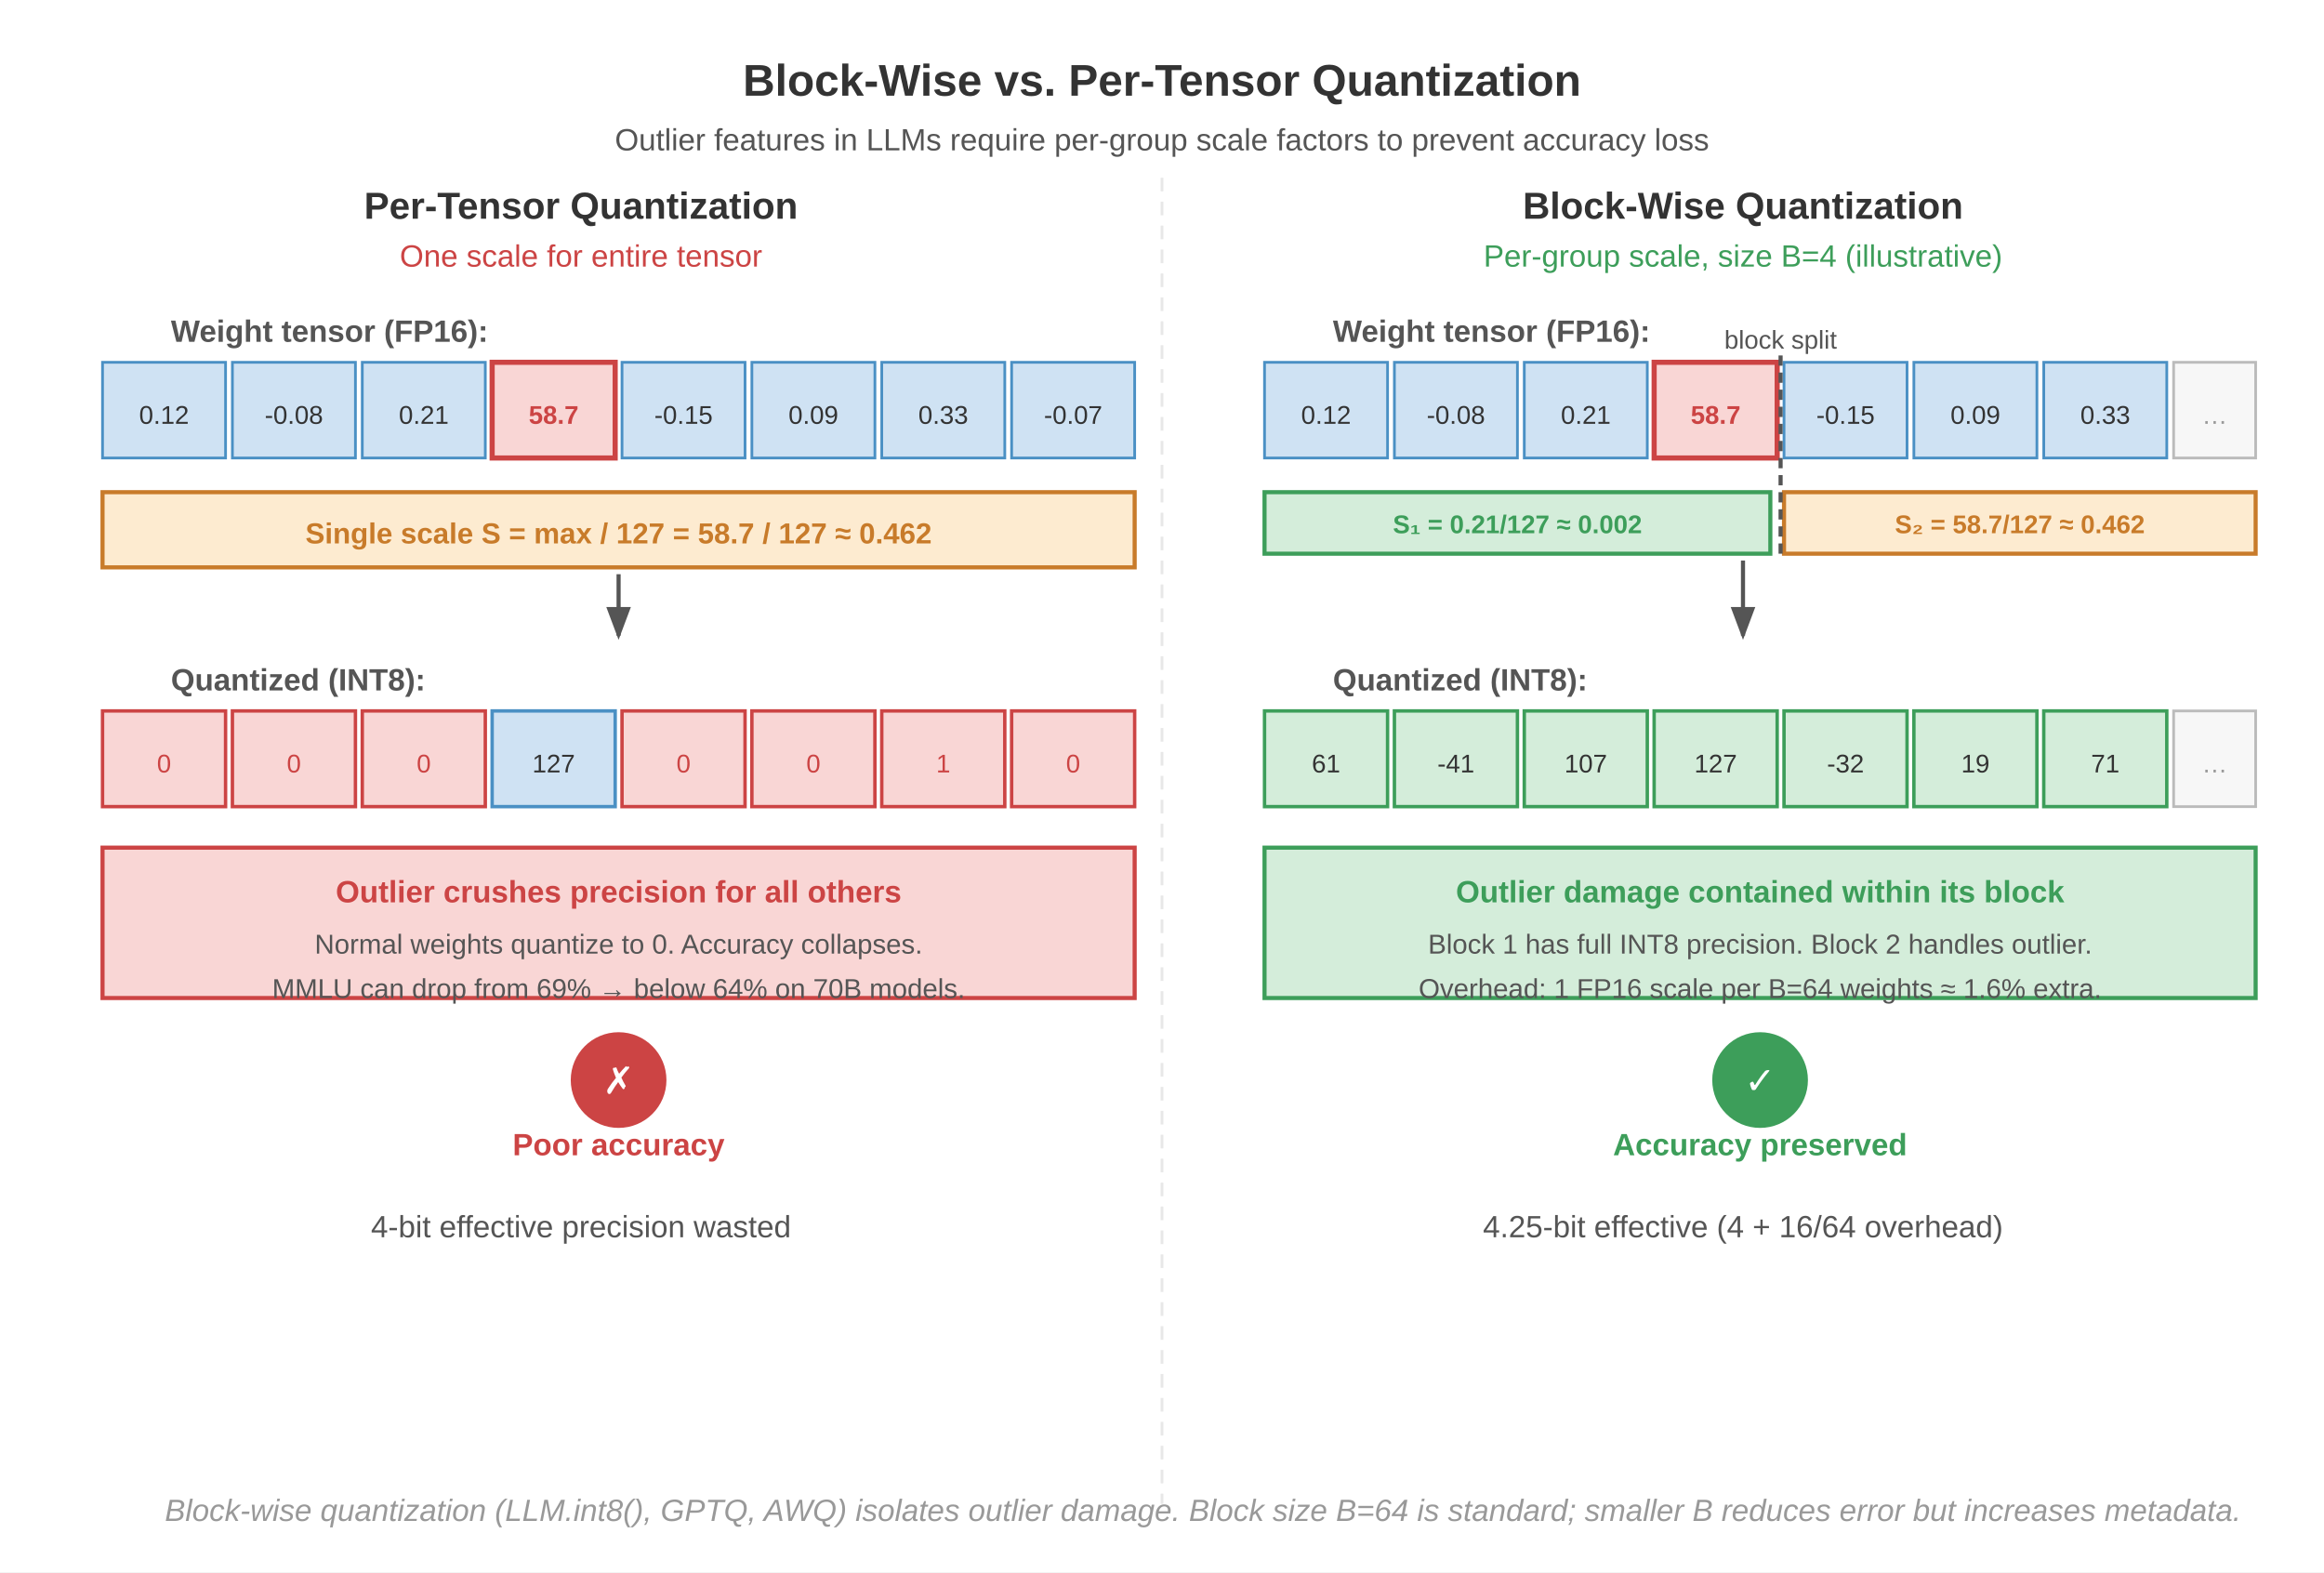
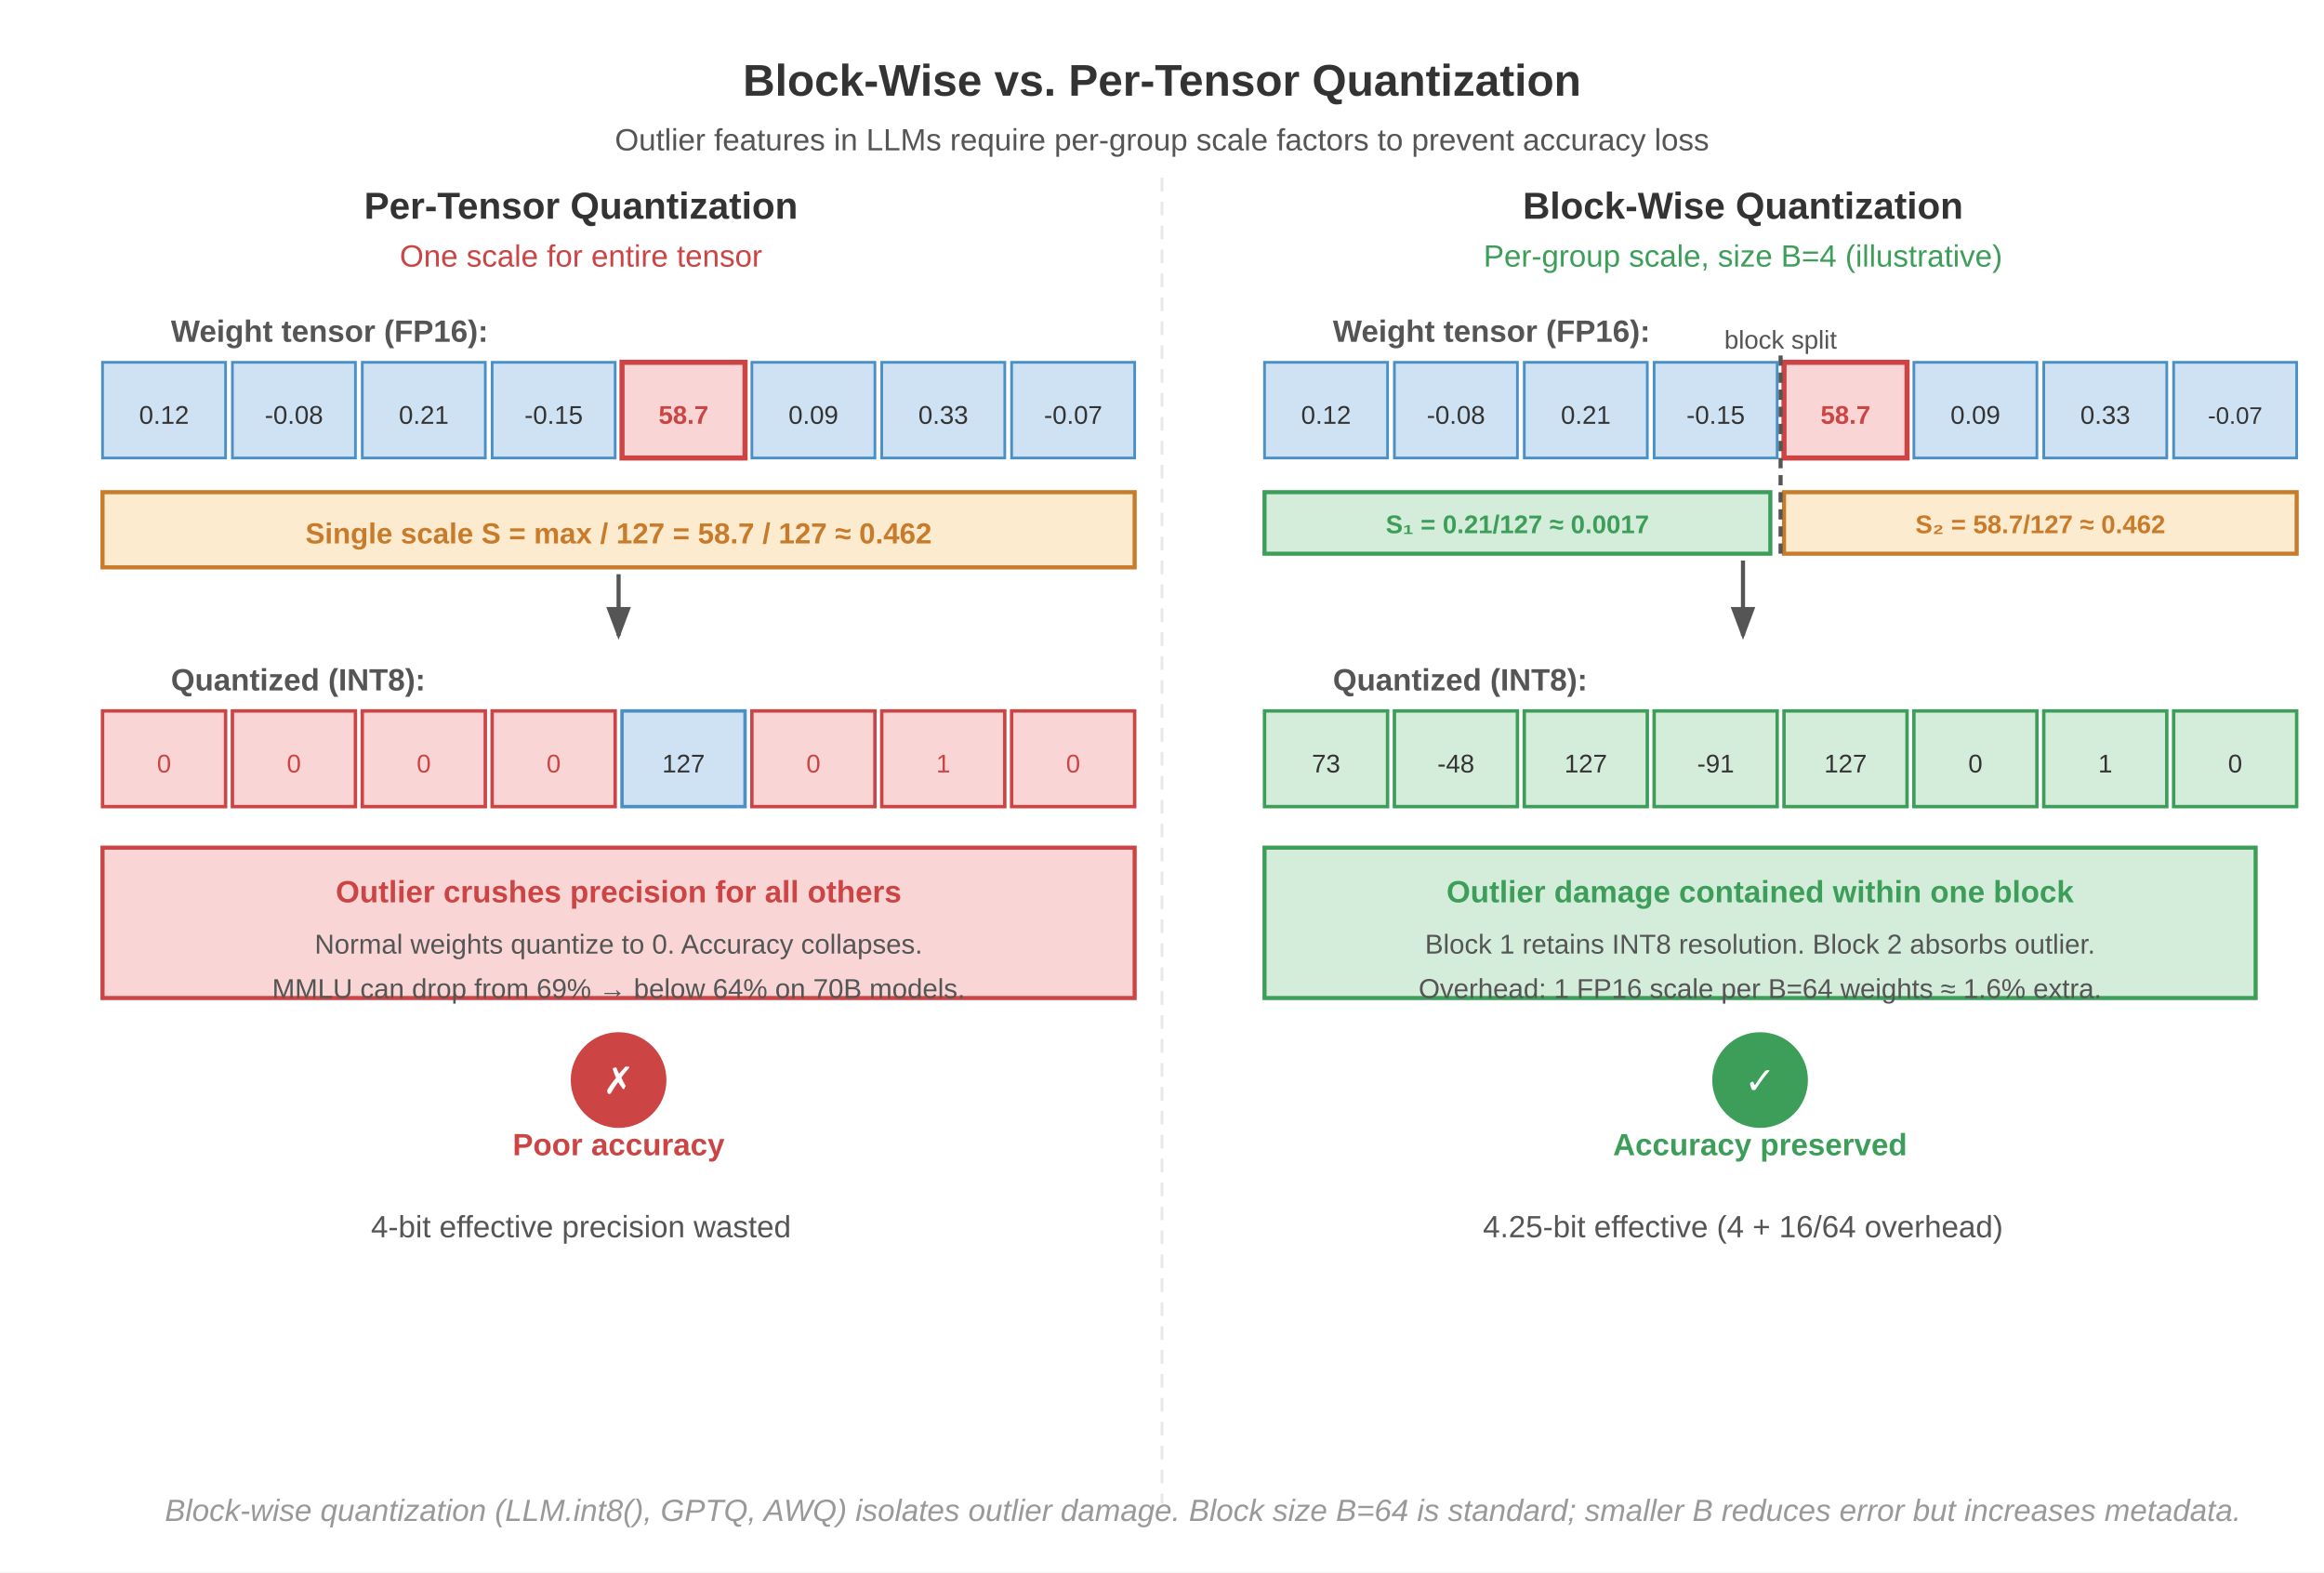
<svg xmlns="http://www.w3.org/2000/svg" font-family="Arial, Helvetica, sans-serif" viewBox="0 0 680 460">
  <rect width="680" height="460" fill="#fff" />
  <defs>
    <marker id="arr" markerWidth="8" markerHeight="6" refX="7" refY="3" orient="auto">
      <path d="M0,0 L8,3 L0,6 Z" fill="#555" />
    </marker>
    <marker id="arr-red" markerWidth="8" markerHeight="6" refX="7" refY="3" orient="auto">
      <path d="M0,0 L8,3 L0,6 Z" fill="#c44" />
    </marker>
    <marker id="arr-green" markerWidth="8" markerHeight="6" refX="7" refY="3" orient="auto">
      <path d="M0,0 L8,3 L0,6 Z" fill="#3d9e5a" />
    </marker>
  </defs>
  <text x="340" y="28" text-anchor="middle" font-size="13" font-weight="700" fill="#333">Block-Wise vs. Per-Tensor Quantization</text>
  <text x="340" y="44" text-anchor="middle" font-size="9" fill="#555">Outlier features in LLMs require per-group scale factors to prevent accuracy loss</text>
  <line x1="340" y1="52" x2="340" y2="440" stroke="#e8e8e8" stroke-dasharray="4,3" stroke-width="0.8" />
  <text x="170" y="64" text-anchor="middle" font-size="11" font-weight="700" fill="#333">Per-Tensor Quantization</text>
  <text x="170" y="78" text-anchor="middle" font-size="9" fill="#c44">One scale for entire tensor</text>
  <text x="50" y="100" font-size="9" font-weight="700" fill="#555">Weight tensor (FP16):</text>
  <rect x="30" y="106" width="36" height="28" fill="#cfe2f3" stroke="#4a90c4" stroke-width="0.8" />
  <text x="48" y="124" text-anchor="middle" font-size="7.5" fill="#333">0.12</text>
  <rect x="68" y="106" width="36" height="28" fill="#cfe2f3" stroke="#4a90c4" stroke-width="0.8" />
  <text x="86" y="124" text-anchor="middle" font-size="7.5" fill="#333">-0.08</text>
  <rect x="106" y="106" width="36" height="28" fill="#cfe2f3" stroke="#4a90c4" stroke-width="0.8" />
  <text x="124" y="124" text-anchor="middle" font-size="7.5" fill="#333">0.21</text>
-   <rect x="144" y="106" width="36" height="28" fill="#f9d6d5" stroke="#c44" stroke-width="1.5" />
-   <text x="162" y="124" text-anchor="middle" font-size="7.5" font-weight="700" fill="#c44">58.7</text>
-   <rect x="182" y="106" width="36" height="28" fill="#cfe2f3" stroke="#4a90c4" stroke-width="0.8" />
-   <text x="200" y="124" text-anchor="middle" font-size="7.5" fill="#333">-0.15</text>
+   <rect x="144" y="106" width="36" height="28" fill="#cfe2f3" stroke="#4a90c4" stroke-width="0.8" />
+   <text x="162" y="124" text-anchor="middle" font-size="7.5" fill="#333">-0.15</text>
+   <rect x="182" y="106" width="36" height="28" fill="#f9d6d5" stroke="#c44" stroke-width="1.5" />
+   <text x="200" y="124" text-anchor="middle" font-size="7.5" font-weight="700" fill="#c44">58.7</text>
  <rect x="220" y="106" width="36" height="28" fill="#cfe2f3" stroke="#4a90c4" stroke-width="0.8" />
  <text x="238" y="124" text-anchor="middle" font-size="7.5" fill="#333">0.09</text>
  <rect x="258" y="106" width="36" height="28" fill="#cfe2f3" stroke="#4a90c4" stroke-width="0.8" />
  <text x="276" y="124" text-anchor="middle" font-size="7.5" fill="#333">0.33</text>
  <rect x="296" y="106" width="36" height="28" fill="#cfe2f3" stroke="#4a90c4" stroke-width="0.8" />
  <text x="314" y="124" text-anchor="middle" font-size="7.5" fill="#333">-0.07</text>
  <rect x="30" y="144" width="302" height="22" fill="#fdebd0" stroke="#c87b2a" stroke-width="1.2" />
  <text x="181" y="159" text-anchor="middle" font-size="8.5" font-weight="700" fill="#c87b2a">Single scale S = max / 127 = 58.7 / 127 ≈ 0.462</text>
  <line x1="181" y1="168" x2="181" y2="186" stroke="#555" stroke-width="1.2" marker-end="url(#arr)" />
  <text x="50" y="202" font-size="9" font-weight="700" fill="#555">Quantized (INT8):</text>
  <rect x="30" y="208" width="36" height="28" fill="#f9d6d5" stroke="#c44" stroke-width="1.0" />
  <text x="48" y="226" text-anchor="middle" font-size="7.5" fill="#c44">0</text>
  <rect x="68" y="208" width="36" height="28" fill="#f9d6d5" stroke="#c44" stroke-width="1.0" />
  <text x="86" y="226" text-anchor="middle" font-size="7.5" fill="#c44">0</text>
  <rect x="106" y="208" width="36" height="28" fill="#f9d6d5" stroke="#c44" stroke-width="1.0" />
  <text x="124" y="226" text-anchor="middle" font-size="7.5" fill="#c44">0</text>
-   <rect x="144" y="208" width="36" height="28" fill="#cfe2f3" stroke="#4a90c4" stroke-width="1.0" />
-   <text x="162" y="226" text-anchor="middle" font-size="7.5" fill="#333">127</text>
-   <rect x="182" y="208" width="36" height="28" fill="#f9d6d5" stroke="#c44" stroke-width="1.0" />
-   <text x="200" y="226" text-anchor="middle" font-size="7.5" fill="#c44">0</text>
+   <rect x="144" y="208" width="36" height="28" fill="#f9d6d5" stroke="#c44" stroke-width="1.0" />
+   <text x="162" y="226" text-anchor="middle" font-size="7.5" fill="#c44">0</text>
+   <rect x="182" y="208" width="36" height="28" fill="#cfe2f3" stroke="#4a90c4" stroke-width="1.0" />
+   <text x="200" y="226" text-anchor="middle" font-size="7.5" fill="#333">127</text>
  <rect x="220" y="208" width="36" height="28" fill="#f9d6d5" stroke="#c44" stroke-width="1.0" />
  <text x="238" y="226" text-anchor="middle" font-size="7.5" fill="#c44">0</text>
  <rect x="258" y="208" width="36" height="28" fill="#f9d6d5" stroke="#c44" stroke-width="1.0" />
  <text x="276" y="226" text-anchor="middle" font-size="7.5" fill="#c44">1</text>
  <rect x="296" y="208" width="36" height="28" fill="#f9d6d5" stroke="#c44" stroke-width="1.0" />
  <text x="314" y="226" text-anchor="middle" font-size="7.5" fill="#c44">0</text>
  <rect x="30" y="248" width="302" height="44" fill="#f9d6d5" stroke="#c44" stroke-width="1.2" />
  <text x="181" y="264" text-anchor="middle" font-size="9" font-weight="700" fill="#c44">Outlier crushes precision for all others</text>
  <text x="181" y="279" text-anchor="middle" font-size="8" fill="#555">Normal weights quantize to 0. Accuracy collapses.</text>
  <text x="181" y="292" text-anchor="middle" font-size="8" fill="#555">MMLU can drop from 69% → below 64% on 70B models.</text>
  <circle cx="181" cy="316" r="14" fill="#c44" />
  <text x="181" y="320" text-anchor="middle" font-size="11" font-weight="700" fill="#fff">✗</text>
  <text x="181" y="338" text-anchor="middle" font-size="9" fill="#c44" font-weight="700">Poor accuracy</text>
  <text x="510" y="64" text-anchor="middle" font-size="11" font-weight="700" fill="#333">Block-Wise Quantization</text>
  <text x="510" y="78" text-anchor="middle" font-size="9" fill="#3d9e5a">Per-group scale, size B=4 (illustrative)</text>
  <text x="390" y="100" font-size="9" font-weight="700" fill="#555">Weight tensor (FP16):</text>
  <rect x="370" y="106" width="36" height="28" fill="#cfe2f3" stroke="#4a90c4" stroke-width="0.8" />
  <text x="388" y="124" text-anchor="middle" font-size="7.5" fill="#333">0.12</text>
  <rect x="408" y="106" width="36" height="28" fill="#cfe2f3" stroke="#4a90c4" stroke-width="0.8" />
  <text x="426" y="124" text-anchor="middle" font-size="7.5" fill="#333">-0.08</text>
  <rect x="446" y="106" width="36" height="28" fill="#cfe2f3" stroke="#4a90c4" stroke-width="0.8" />
  <text x="464" y="124" text-anchor="middle" font-size="7.5" fill="#333">0.21</text>
-   <rect x="484" y="106" width="36" height="28" fill="#f9d6d5" stroke="#c44" stroke-width="1.5" />
-   <text x="502" y="124" text-anchor="middle" font-size="7.5" font-weight="700" fill="#c44">58.7</text>
-   <rect x="522" y="106" width="36" height="28" fill="#cfe2f3" stroke="#4a90c4" stroke-width="0.8" />
-   <text x="540" y="124" text-anchor="middle" font-size="7.5" fill="#333">-0.15</text>
+   <rect x="484" y="106" width="36" height="28" fill="#cfe2f3" stroke="#4a90c4" stroke-width="0.8" />
+   <text x="502" y="124" text-anchor="middle" font-size="7.5" fill="#333">-0.15</text>
+   <rect x="522" y="106" width="36" height="28" fill="#f9d6d5" stroke="#c44" stroke-width="1.5" />
+   <text x="540" y="124" text-anchor="middle" font-size="7.5" font-weight="700" fill="#c44">58.7</text>
  <rect x="560" y="106" width="36" height="28" fill="#cfe2f3" stroke="#4a90c4" stroke-width="0.8" />
  <text x="578" y="124" text-anchor="middle" font-size="7.5" fill="#333">0.09</text>
  <rect x="598" y="106" width="36" height="28" fill="#cfe2f3" stroke="#4a90c4" stroke-width="0.8" />
  <text x="616" y="124" text-anchor="middle" font-size="7.5" fill="#333">0.33</text>
-   <rect x="636" y="106" width="24" height="28" fill="#f7f7f7" stroke="#bbb" stroke-width="0.8" />
-   <text x="648" y="124" text-anchor="middle" font-size="7.5" fill="#999">…</text>
+   <rect x="636" y="106" width="36" height="28" fill="#cfe2f3" stroke="#4a90c4" stroke-width="0.8" />
+   <text x="654" y="124" text-anchor="middle" font-size="7.0" fill="#333">-0.07</text>
  <rect x="370" y="144" width="148" height="18" fill="#d4edda" stroke="#3d9e5a" stroke-width="1.2" />
-   <text x="444" y="156" text-anchor="middle" font-size="7.5" font-weight="700" fill="#3d9e5a">S₁ = 0.21/127 ≈ 0.002</text>
-   <rect x="522" y="144" width="138" height="18" fill="#fdebd0" stroke="#c87b2a" stroke-width="1.2" />
-   <text x="591" y="156" text-anchor="middle" font-size="7.5" font-weight="700" fill="#c87b2a">S₂ = 58.7/127 ≈ 0.462</text>
+   <text x="444" y="156" text-anchor="middle" font-size="7.5" font-weight="700" fill="#3d9e5a">S₁ = 0.21/127 ≈ 0.0017</text>
+   <rect x="522" y="144" width="150" height="18" fill="#fdebd0" stroke="#c87b2a" stroke-width="1.2" />
+   <text x="597" y="156" text-anchor="middle" font-size="7.5" font-weight="700" fill="#c87b2a">S₂ = 58.7/127 ≈ 0.462</text>
  <line x1="521" y1="104" x2="521" y2="164" stroke="#555" stroke-width="1.2" stroke-dasharray="3,2" />
  <text x="521" y="102" text-anchor="middle" font-size="7.5" fill="#555">block split</text>
  <line x1="510" y1="164" x2="510" y2="186" stroke="#555" stroke-width="1.2" marker-end="url(#arr)" />
  <text x="390" y="202" font-size="9" font-weight="700" fill="#555">Quantized (INT8):</text>
  <rect x="370" y="208" width="36" height="28" fill="#d4edda" stroke="#3d9e5a" stroke-width="1.0" />
-   <text x="388" y="226" text-anchor="middle" font-size="7.5" fill="#333">61</text>
+   <text x="388" y="226" text-anchor="middle" font-size="7.5" fill="#333">73</text>
  <rect x="408" y="208" width="36" height="28" fill="#d4edda" stroke="#3d9e5a" stroke-width="1.0" />
-   <text x="426" y="226" text-anchor="middle" font-size="7.5" fill="#333">-41</text>
+   <text x="426" y="226" text-anchor="middle" font-size="7.5" fill="#333">-48</text>
  <rect x="446" y="208" width="36" height="28" fill="#d4edda" stroke="#3d9e5a" stroke-width="1.0" />
-   <text x="464" y="226" text-anchor="middle" font-size="7.5" fill="#333">107</text>
+   <text x="464" y="226" text-anchor="middle" font-size="7.5" fill="#333">127</text>
  <rect x="484" y="208" width="36" height="28" fill="#d4edda" stroke="#3d9e5a" stroke-width="1.0" />
-   <text x="502" y="226" text-anchor="middle" font-size="7.5" fill="#333">127</text>
+   <text x="502" y="226" text-anchor="middle" font-size="7.5" fill="#333">-91</text>
  <rect x="522" y="208" width="36" height="28" fill="#d4edda" stroke="#3d9e5a" stroke-width="1.0" />
-   <text x="540" y="226" text-anchor="middle" font-size="7.5" fill="#333">-32</text>
+   <text x="540" y="226" text-anchor="middle" font-size="7.5" fill="#333">127</text>
  <rect x="560" y="208" width="36" height="28" fill="#d4edda" stroke="#3d9e5a" stroke-width="1.0" />
-   <text x="578" y="226" text-anchor="middle" font-size="7.5" fill="#333">19</text>
+   <text x="578" y="226" text-anchor="middle" font-size="7.5" fill="#333">0</text>
  <rect x="598" y="208" width="36" height="28" fill="#d4edda" stroke="#3d9e5a" stroke-width="1.0" />
-   <text x="616" y="226" text-anchor="middle" font-size="7.5" fill="#333">71</text>
-   <rect x="636" y="208" width="24" height="28" fill="#f7f7f7" stroke="#bbb" stroke-width="0.8" />
-   <text x="648" y="226" text-anchor="middle" font-size="7.5" fill="#999">…</text>
+   <text x="616" y="226" text-anchor="middle" font-size="7.5" fill="#333">1</text>
+   <rect x="636" y="208" width="36" height="28" fill="#d4edda" stroke="#3d9e5a" stroke-width="1.0" />
+   <text x="654" y="226" text-anchor="middle" font-size="7.5" fill="#333">0</text>
  <rect x="370" y="248" width="290" height="44" fill="#d4edda" stroke="#3d9e5a" stroke-width="1.2" />
-   <text x="515" y="264" text-anchor="middle" font-size="9" font-weight="700" fill="#3d9e5a">Outlier damage contained within its block</text>
-   <text x="515" y="279" text-anchor="middle" font-size="8" fill="#555">Block 1 has full INT8 precision. Block 2 handles outlier.</text>
+   <text x="515" y="264" text-anchor="middle" font-size="9" font-weight="700" fill="#3d9e5a">Outlier damage contained within one block</text>
+   <text x="515" y="279" text-anchor="middle" font-size="8" fill="#555">Block 1 retains INT8 resolution. Block 2 absorbs outlier.</text>
  <text x="515" y="292" text-anchor="middle" font-size="8" fill="#555">Overhead: 1 FP16 scale per B=64 weights ≈ 1.6% extra.</text>
  <circle cx="515" cy="316" r="14" fill="#3d9e5a" />
  <text x="515" y="320" text-anchor="middle" font-size="11" font-weight="700" fill="#fff">✓</text>
  <text x="515" y="338" text-anchor="middle" font-size="9" fill="#3d9e5a" font-weight="700">Accuracy preserved</text>
  <text x="352.0" y="445" text-anchor="middle" font-size="9" fill="#999" font-style="italic">Block-wise quantization (LLM.int8(), GPTQ, AWQ) isolates outlier damage. Block size B=64 is standard; smaller B reduces error but increases metadata.</text>
  <text x="170" y="362" text-anchor="middle" font-size="9" fill="#555">4-bit effective precision wasted</text>
  <text x="510" y="362" text-anchor="middle" font-size="9" fill="#555">4.25-bit effective (4 + 16/64 overhead)</text>
</svg>
